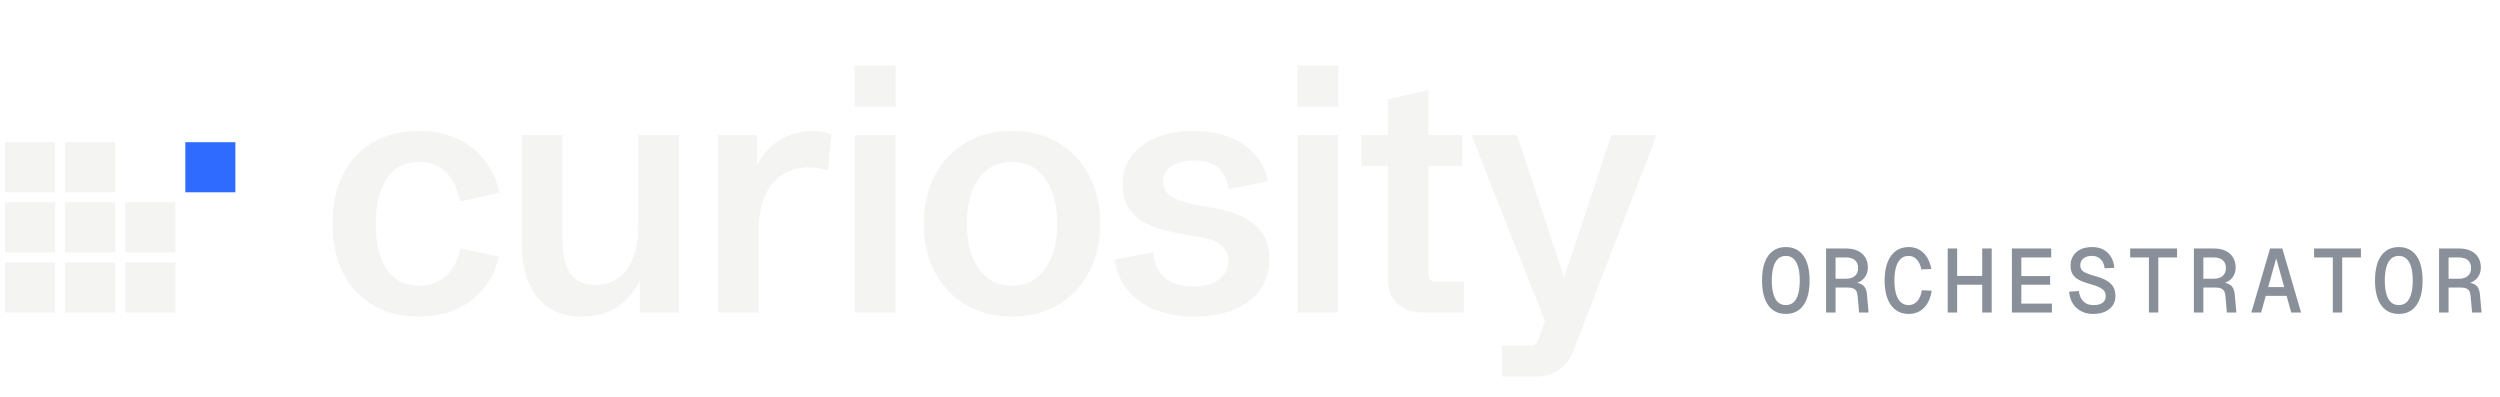
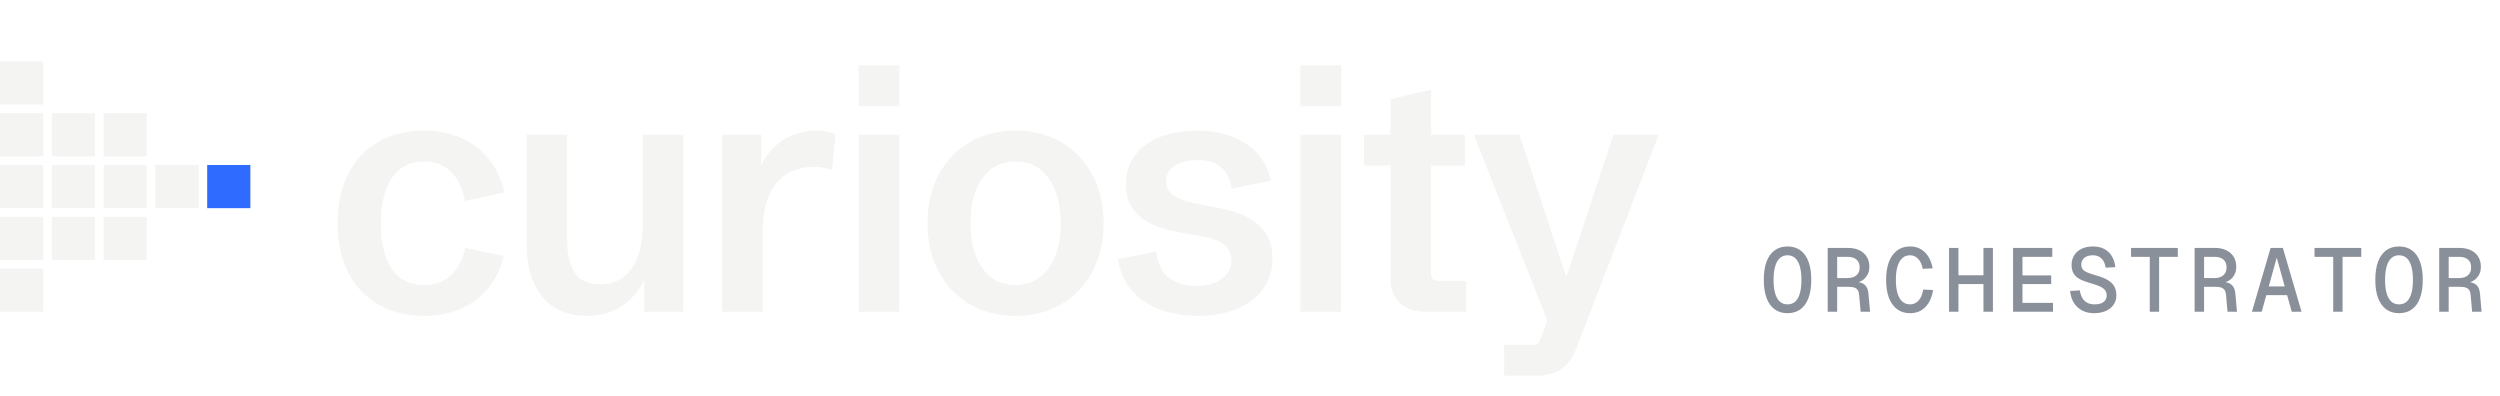
- <svg xmlns="http://www.w3.org/2000/svg" viewBox="0 0 416 66">
-   <g transform="translate(0 12.83) scale(.4167) translate(-24 0)">
+ <svg xmlns="http://www.w3.org/2000/svg" viewBox="0 0 417 66">
+   <g transform="translate(-9.36 0.88) scale(0.36)">
    <g>
      <rect x="26" y="26" width="20" height="20" fill="#F4F4F2" />
-       <rect x="50" y="26" width="20" height="20" fill="#F4F4F2" />
      <rect x="26" y="50" width="20" height="20" fill="#F4F4F2" />
      <rect x="50" y="50" width="20" height="20" fill="#F4F4F2" />
      <rect x="74" y="50" width="20" height="20" fill="#F4F4F2" />
      <rect x="26" y="74" width="20" height="20" fill="#F4F4F2" />
      <rect x="50" y="74" width="20" height="20" fill="#F4F4F2" />
      <rect x="74" y="74" width="20" height="20" fill="#F4F4F2" />
-       <rect x="98" y="26" width="20" height="20" fill="#2F6BFF" />
+       <rect x="98" y="74" width="20" height="20" fill="#F4F4F2" />
+       <rect x="122" y="74" width="20" height="20" fill="#2F6BFF" />
+       <rect x="26" y="98" width="20" height="20" fill="#F4F4F2" />
+       <rect x="50" y="98" width="20" height="20" fill="#F4F4F2" />
+       <rect x="74" y="98" width="20" height="20" fill="#F4F4F2" />
+       <rect x="26" y="122" width="20" height="20" fill="#F4F4F2" />
    </g>
  </g>
-   <path d="M69.84 52.68Q65.36 52.68 62.11 50.80Q58.85 48.91 57.09 45.44Q55.32 41.96 55.32 37.23Q55.32 32.48 57.09 29Q58.85 25.53 62.11 23.66Q65.36 21.79 69.82 21.79Q73.07 21.79 75.80 22.96Q78.54 24.14 80.45 26.43Q82.37 28.73 83.13 32.07L76.57 33.54Q75.91 30.29 74.18 28.61Q72.44 26.93 69.79 26.93Q66.18 26.93 64.35 29.71Q62.52 32.50 62.52 37.29Q62.52 42.07 64.33 44.81Q66.15 47.54 69.79 47.54Q72.39 47.54 74.14 45.98Q75.89 44.43 76.63 41.34L83.02 42.70Q82.42 45.22 81.16 47.09Q79.91 48.96 78.14 50.21Q76.38 51.45 74.27 52.07Q72.17 52.68 69.84 52.68M96.82 52.68Q93.54 52.68 91.31 51.19Q89.08 49.70 87.96 47Q86.84 44.29 86.84 40.71L86.84 22.47L93.59 22.47L93.59 39.97Q93.59 43.55 94.88 45.49Q96.16 47.43 99.14 47.43Q101.11 47.43 102.70 46.41Q104.28 45.38 105.24 43.17Q106.20 40.95 106.20 37.37L106.20 22.47L112.98 22.47L112.98 52L106.47 52L106.47 45.05L106.66 46.29Q105.41 49.18 102.90 50.93Q100.40 52.68 96.82 52.68M126.23 52L119.48 52L119.48 22.47L125.96 22.47L125.96 28.98L125.71 28.16Q127.08 24.96 129.65 23.37Q132.22 21.79 135.12 21.79Q135.94 21.79 136.77 21.92Q137.60 22.06 138.37 22.39L137.77 28.32Q136.10 27.83 134.51 27.83Q133.34 27.83 131.90 28.25Q130.47 28.68 129.18 29.82Q127.90 30.97 127.06 33.12Q126.23 35.27 126.23 38.68M149 52L142.24 52L142.24 22.47L149 22.47M168.40 52.68Q164.05 52.68 160.73 50.73Q157.40 48.77 155.56 45.29Q153.71 41.80 153.71 37.23Q153.71 32.67 155.56 29.18Q157.40 25.70 160.73 23.74Q164.05 21.79 168.40 21.79Q172.74 21.79 176.05 23.74Q179.36 25.70 181.22 29.18Q183.08 32.67 183.08 37.23Q183.08 41.80 181.22 45.29Q179.36 48.77 176.04 50.73Q172.72 52.68 168.40 52.68M168.40 47.54Q171.87 47.54 173.89 44.77Q175.92 41.99 175.92 37.23Q175.92 32.45 173.89 29.69Q171.87 26.93 168.40 26.93Q164.90 26.93 162.89 29.69Q160.88 32.45 160.88 37.23Q160.88 41.99 162.89 44.77Q164.90 47.54 168.40 47.54M198.76 52.68Q195.48 52.68 192.65 51.69Q189.82 50.69 187.92 48.60Q186.02 46.50 185.45 43.22L191.87 41.96Q192.15 44.84 193.88 46.26Q195.62 47.68 198.52 47.68Q201.39 47.68 202.91 46.42Q204.42 45.16 204.42 43.41Q204.42 41.88 203.29 40.87Q202.15 39.86 199.67 39.45L196.63 38.93Q195.10 38.66 193.40 38.21Q191.71 37.75 190.21 36.89Q188.70 36.03 187.76 34.54Q186.81 33.05 186.81 30.75Q186.81 27.83 188.37 25.83Q189.93 23.84 192.60 22.81Q195.26 21.79 198.60 21.79Q201.85 21.79 204.44 22.76Q207.02 23.73 208.73 25.59Q210.44 27.45 210.96 30.15L204.45 31.46Q204.26 30.15 203.66 29.07Q203.06 27.99 201.87 27.35Q200.68 26.71 198.74 26.71Q196.47 26.71 194.99 27.62Q193.51 28.54 193.51 30.23Q193.51 31.36 194.18 32.08Q194.85 32.80 196.08 33.27Q197.31 33.73 198.98 34.06L202.26 34.69Q204.59 35.07 206.64 36.02Q208.69 36.96 209.96 38.66Q211.23 40.35 211.23 43.11Q211.23 46.18 209.62 48.32Q208.01 50.47 205.19 51.58Q202.37 52.68 198.76 52.68M222.68 52L215.92 52L215.92 22.47L222.68 22.47M243.58 52L236.80 52Q234.12 52 232.54 50.56Q230.95 49.13 230.95 46.61L230.95 27.61L226.52 27.61L226.52 22.47L230.95 22.47L230.95 16.54L237.70 14.95L237.70 22.47L243.34 22.47L243.34 27.61L237.70 27.61L237.70 45.33Q237.70 46.26 237.96 46.56Q238.22 46.86 239.07 46.86L243.58 46.86M255.38 62.66L249.89 62.66L249.89 57.52L254.67 57.52Q255.22 57.52 255.51 57.25Q255.79 56.98 256.04 56.32L257.79 51.43L257.33 54.05L244.83 22.47L252.43 22.47L260.74 47.63L259.84 47.46L268.13 22.47L275.67 22.47L261.81 58.40Q260.93 60.64 259.24 61.65Q257.54 62.66 255.38 62.66" fill="#F4F4F2" />
-   <rect x="142.2" y="10.9" width="6.83" height="6.83" fill="#F4F4F2" />
-   <rect x="215.88" y="10.9" width="6.83" height="6.83" fill="#F4F4F2" />
-   <path d="M297.16 52.24Q295.88 52.24 295.01 51.59Q294.13 50.95 293.66 49.70Q293.20 48.46 293.20 46.69Q293.20 44.89 293.66 43.64Q294.13 42.40 295.01 41.76Q295.88 41.11 297.16 41.11Q298.43 41.11 299.32 41.76Q300.20 42.40 300.66 43.64Q301.12 44.89 301.12 46.69Q301.12 48.46 300.66 49.70Q300.20 50.95 299.32 51.59Q298.43 52.24 297.16 52.24M297.16 50.77Q297.91 50.77 298.43 50.32Q298.94 49.87 299.21 48.95Q299.48 48.04 299.48 46.69Q299.48 45.34 299.21 44.42Q298.94 43.50 298.43 43.04Q297.91 42.58 297.16 42.58Q296.41 42.58 295.89 43.04Q295.37 43.50 295.10 44.42Q294.83 45.34 294.83 46.69Q294.83 48.04 295.10 48.95Q295.37 49.87 295.89 50.32Q296.41 50.77 297.16 50.77M305.44 52L303.86 52L303.86 41.35L307.18 41.35Q308.87 41.35 309.84 42.20Q310.81 43.06 310.81 44.53Q310.81 45.30 310.47 45.88Q310.13 46.47 309.59 46.80Q309.04 47.13 308.42 47.17L308.36 46.99Q309.47 47.03 310.02 47.49Q310.57 47.95 310.66 48.97L310.93 52L309.35 52L309.11 49.27Q309.07 48.74 308.89 48.43Q308.71 48.12 308.33 47.98Q307.96 47.84 307.30 47.84L305.44 47.84L305.44 52M305.44 42.84L305.44 46.38L307.15 46.38Q308.14 46.38 308.66 45.91Q309.19 45.45 309.19 44.61Q309.19 43.75 308.66 43.29Q308.14 42.84 307.15 42.84M317.60 52.24Q316.31 52.24 315.42 51.56Q314.53 50.89 314.06 49.65Q313.60 48.40 313.60 46.69Q313.60 44.97 314.06 43.72Q314.53 42.48 315.42 41.79Q316.31 41.11 317.60 41.11Q319.06 41.11 320.06 42.07Q321.05 43.03 321.37 44.76L319.72 44.84Q319.49 43.73 318.93 43.16Q318.37 42.58 317.60 42.58Q316.82 42.58 316.30 43.06Q315.77 43.54 315.50 44.45Q315.23 45.37 315.23 46.69Q315.23 47.99 315.50 48.90Q315.77 49.81 316.30 50.29Q316.82 50.77 317.60 50.77Q318.43 50.77 319.01 50.14Q319.60 49.51 319.79 48.30L321.43 48.37Q321.16 50.20 320.15 51.22Q319.15 52.24 317.60 52.24M325.67 52L324.10 52L324.10 41.35L325.67 41.35L325.67 46.48L324.97 45.91L330.55 45.91L329.84 46.48L329.84 41.35L331.42 41.35L331.42 52L329.84 52L329.84 46.81L330.55 47.38L324.97 47.38L325.67 46.81M341.44 52L334.78 52L334.78 41.35L341.32 41.35L341.32 42.84L336.35 42.84L336.35 45.94L341.14 45.94L341.14 47.38L336.35 47.38L336.35 50.52L341.44 50.52M348.29 52.24Q347.14 52.24 346.28 51.77Q345.41 51.31 344.90 50.48Q344.39 49.65 344.30 48.53L345.92 48.43Q346.03 49.20 346.34 49.72Q346.66 50.24 347.17 50.51Q347.68 50.77 348.35 50.77Q349.01 50.77 349.46 50.60Q349.91 50.42 350.15 50.09Q350.39 49.77 350.39 49.28Q350.39 48.80 350.17 48.46Q349.94 48.12 349.36 47.82Q348.77 47.53 347.65 47.22Q346.55 46.91 345.86 46.53Q345.17 46.15 344.86 45.59Q344.54 45.02 344.54 44.20Q344.54 43.28 344.97 42.59Q345.40 41.89 346.20 41.50Q347 41.11 348.13 41.11Q349.24 41.11 350.03 41.55Q350.81 41.98 351.27 42.75Q351.73 43.52 351.83 44.56L350.21 44.65Q350.14 44.03 349.88 43.57Q349.61 43.11 349.16 42.84Q348.71 42.58 348.08 42.58Q347.20 42.58 346.68 43Q346.16 43.42 346.16 44.13Q346.16 44.58 346.37 44.88Q346.58 45.19 347.11 45.42Q347.63 45.66 348.58 45.92Q349.85 46.27 350.60 46.73Q351.35 47.19 351.68 47.80Q352.01 48.41 352.01 49.28Q352.01 50.16 351.55 50.83Q351.08 51.51 350.25 51.87Q349.42 52.24 348.29 52.24M359.14 52L357.58 52L357.58 42.84L354.46 42.84L354.46 41.35L362.26 41.35L362.26 42.84L359.14 42.84M366.64 52L365.06 52L365.06 41.35L368.38 41.35Q370.07 41.35 371.04 42.20Q372.01 43.06 372.01 44.53Q372.01 45.30 371.67 45.88Q371.33 46.47 370.79 46.80Q370.24 47.13 369.62 47.17L369.56 46.99Q370.67 47.03 371.22 47.49Q371.77 47.95 371.86 48.97L372.13 52L370.55 52L370.31 49.27Q370.27 48.74 370.09 48.43Q369.91 48.12 369.53 47.98Q369.16 47.84 368.50 47.84L366.64 47.84L366.64 52M366.64 42.84L366.64 46.38L368.35 46.38Q369.34 46.38 369.86 45.91Q370.39 45.45 370.39 44.61Q370.39 43.75 369.86 43.29Q369.34 42.84 368.35 42.84M376.25 52L374.62 52L377.74 41.35L379.78 41.35L382.90 52L381.26 52L378.76 42.98L376.25 52M381.16 49.23L376.36 49.23L376.84 47.77L380.68 47.77M389.74 52L388.18 52L388.18 42.84L385.06 42.84L385.06 41.35L392.86 41.35L392.86 42.84L389.74 42.84M399.16 52.24Q397.88 52.24 397.01 51.59Q396.13 50.95 395.66 49.70Q395.20 48.46 395.20 46.69Q395.20 44.89 395.66 43.64Q396.13 42.40 397.01 41.76Q397.88 41.11 399.16 41.11Q400.43 41.11 401.32 41.76Q402.20 42.40 402.66 43.64Q403.12 44.89 403.12 46.69Q403.12 48.46 402.66 49.70Q402.20 50.95 401.32 51.59Q400.43 52.24 399.16 52.24M399.16 50.77Q399.91 50.77 400.43 50.32Q400.94 49.87 401.21 48.95Q401.48 48.04 401.48 46.69Q401.48 45.34 401.21 44.42Q400.94 43.50 400.43 43.04Q399.91 42.58 399.16 42.58Q398.41 42.58 397.89 43.04Q397.37 43.50 397.10 44.42Q396.83 45.34 396.83 46.69Q396.83 48.04 397.10 48.95Q397.37 49.87 397.89 50.32Q398.41 50.77 399.16 50.77M407.44 52L405.86 52L405.86 41.35L409.18 41.35Q410.87 41.35 411.84 42.20Q412.81 43.06 412.81 44.53Q412.81 45.30 412.47 45.88Q412.13 46.47 411.59 46.80Q411.04 47.13 410.42 47.17L410.36 46.99Q411.47 47.03 412.02 47.49Q412.57 47.95 412.66 48.97L412.93 52L411.35 52L411.11 49.27Q411.07 48.74 410.89 48.43Q410.71 48.12 410.33 47.98Q409.96 47.84 409.30 47.84L407.44 47.84L407.44 52M407.44 42.84L407.44 46.38L409.15 46.38Q410.14 46.38 410.66 45.91Q411.19 45.45 411.19 44.61Q411.19 43.75 410.66 43.29Q410.14 42.84 409.15 42.84" fill="#8A9099" />
+   <path d="M70.84 52.68Q66.36 52.68 63.11 50.80Q59.85 48.91 58.09 45.44Q56.32 41.96 56.32 37.23Q56.32 32.48 58.09 29Q59.85 25.53 63.11 23.66Q66.36 21.79 70.82 21.79Q74.07 21.79 76.80 22.96Q79.54 24.14 81.45 26.43Q83.37 28.73 84.13 32.07L77.57 33.54Q76.91 30.29 75.18 28.61Q73.44 26.93 70.79 26.93Q67.18 26.93 65.35 29.71Q63.52 32.50 63.52 37.29Q63.52 42.07 65.33 44.81Q67.15 47.54 70.79 47.54Q73.39 47.54 75.14 45.98Q76.89 44.43 77.63 41.34L84.02 42.70Q83.42 45.22 82.16 47.09Q80.91 48.96 79.14 50.21Q77.38 51.45 75.27 52.07Q73.17 52.68 70.84 52.68M97.82 52.68Q94.54 52.68 92.31 51.19Q90.08 49.70 88.96 47Q87.84 44.29 87.84 40.71L87.84 22.47L94.59 22.47L94.59 39.97Q94.59 43.55 95.88 45.49Q97.16 47.43 100.14 47.43Q102.11 47.43 103.70 46.41Q105.28 45.38 106.24 43.17Q107.20 40.95 107.20 37.37L107.20 22.47L113.98 22.47L113.98 52L107.47 52L107.47 45.05L107.66 46.29Q106.41 49.18 103.90 50.93Q101.40 52.68 97.82 52.68M127.23 52L120.48 52L120.48 22.47L126.96 22.47L126.96 28.98L126.71 28.16Q128.08 24.96 130.65 23.37Q133.22 21.79 136.12 21.79Q136.94 21.79 137.77 21.92Q138.60 22.06 139.37 22.39L138.77 28.32Q137.10 27.83 135.51 27.83Q134.34 27.83 132.90 28.25Q131.47 28.68 130.18 29.82Q128.90 30.97 128.06 33.12Q127.23 35.27 127.23 38.68M150 52L143.24 52L143.24 22.47L150 22.47M169.40 52.68Q165.05 52.68 161.73 50.73Q158.40 48.77 156.56 45.29Q154.71 41.80 154.71 37.23Q154.71 32.67 156.56 29.18Q158.40 25.70 161.73 23.74Q165.05 21.79 169.40 21.79Q173.74 21.79 177.05 23.74Q180.36 25.70 182.22 29.18Q184.08 32.67 184.08 37.23Q184.08 41.80 182.22 45.29Q180.36 48.77 177.04 50.73Q173.72 52.68 169.40 52.68M169.40 47.54Q172.87 47.54 174.89 44.77Q176.92 41.99 176.92 37.23Q176.92 32.45 174.89 29.69Q172.87 26.93 169.40 26.93Q165.90 26.93 163.89 29.69Q161.88 32.45 161.88 37.23Q161.88 41.99 163.89 44.77Q165.90 47.54 169.40 47.54M199.76 52.68Q196.48 52.68 193.65 51.69Q190.82 50.69 188.92 48.60Q187.02 46.50 186.45 43.22L192.87 41.96Q193.15 44.84 194.88 46.26Q196.62 47.68 199.52 47.68Q202.39 47.68 203.91 46.42Q205.42 45.16 205.42 43.41Q205.42 41.88 204.29 40.87Q203.15 39.86 200.67 39.45L197.63 38.93Q196.10 38.66 194.40 38.21Q192.71 37.75 191.21 36.89Q189.70 36.03 188.76 34.54Q187.81 33.05 187.81 30.75Q187.81 27.83 189.37 25.83Q190.93 23.84 193.60 22.81Q196.26 21.79 199.60 21.79Q202.85 21.79 205.44 22.76Q208.02 23.73 209.73 25.59Q211.44 27.45 211.96 30.15L205.45 31.46Q205.26 30.15 204.66 29.07Q204.06 27.99 202.87 27.35Q201.68 26.71 199.74 26.71Q197.47 26.71 195.99 27.62Q194.51 28.54 194.51 30.23Q194.51 31.36 195.18 32.08Q195.85 32.80 197.08 33.27Q198.31 33.73 199.98 34.06L203.26 34.69Q205.59 35.07 207.64 36.02Q209.69 36.96 210.96 38.66Q212.23 40.35 212.23 43.11Q212.23 46.18 210.62 48.32Q209.01 50.47 206.19 51.58Q203.37 52.68 199.76 52.68M223.68 52L216.92 52L216.92 22.47L223.68 22.47M244.58 52L237.80 52Q235.12 52 233.54 50.56Q231.95 49.13 231.95 46.61L231.95 27.61L227.52 27.61L227.52 22.47L231.95 22.47L231.95 16.54L238.70 14.95L238.70 22.47L244.34 22.47L244.34 27.61L238.70 27.61L238.70 45.33Q238.70 46.26 238.96 46.56Q239.22 46.86 240.07 46.86L244.58 46.86M256.38 62.66L250.89 62.66L250.89 57.52L255.67 57.52Q256.22 57.52 256.51 57.25Q256.79 56.98 257.04 56.32L258.79 51.43L258.33 54.05L245.83 22.47L253.43 22.47L261.74 47.63L260.84 47.46L269.13 22.47L276.67 22.47L262.81 58.40Q261.93 60.64 260.24 61.65Q258.54 62.66 256.38 62.66" fill="#F4F4F2" />
+   <rect x="143.2" y="10.9" width="6.83" height="6.83" fill="#F4F4F2" />
+   <rect x="216.88" y="10.9" width="6.83" height="6.83" fill="#F4F4F2" />
+   <path d="M298.16 52.24Q296.88 52.24 296.01 51.59Q295.13 50.95 294.66 49.70Q294.20 48.46 294.20 46.69Q294.20 44.89 294.66 43.64Q295.13 42.40 296.01 41.76Q296.88 41.11 298.16 41.11Q299.43 41.11 300.32 41.76Q301.20 42.40 301.66 43.64Q302.12 44.89 302.12 46.69Q302.12 48.46 301.66 49.70Q301.20 50.95 300.32 51.59Q299.43 52.24 298.16 52.24M298.16 50.77Q298.91 50.77 299.43 50.32Q299.94 49.87 300.21 48.95Q300.48 48.04 300.48 46.69Q300.48 45.34 300.21 44.42Q299.94 43.50 299.43 43.04Q298.91 42.58 298.16 42.58Q297.41 42.58 296.89 43.04Q296.37 43.50 296.10 44.42Q295.83 45.34 295.83 46.69Q295.83 48.04 296.10 48.95Q296.37 49.87 296.89 50.32Q297.41 50.77 298.16 50.77M306.44 52L304.86 52L304.86 41.35L308.18 41.35Q309.87 41.35 310.84 42.20Q311.81 43.06 311.81 44.53Q311.81 45.30 311.47 45.88Q311.13 46.47 310.59 46.80Q310.04 47.13 309.42 47.17L309.36 46.99Q310.47 47.03 311.02 47.49Q311.57 47.95 311.66 48.97L311.93 52L310.35 52L310.11 49.27Q310.07 48.74 309.89 48.43Q309.71 48.12 309.33 47.98Q308.96 47.84 308.30 47.84L306.44 47.84L306.44 52M306.44 42.84L306.44 46.38L308.15 46.38Q309.14 46.38 309.66 45.91Q310.19 45.45 310.19 44.61Q310.19 43.75 309.66 43.29Q309.14 42.84 308.15 42.84M318.60 52.24Q317.31 52.24 316.42 51.56Q315.53 50.89 315.06 49.65Q314.60 48.40 314.60 46.69Q314.60 44.97 315.06 43.72Q315.53 42.48 316.42 41.79Q317.31 41.11 318.60 41.11Q320.06 41.11 321.06 42.07Q322.05 43.03 322.37 44.76L320.72 44.84Q320.49 43.73 319.93 43.16Q319.37 42.58 318.60 42.58Q317.82 42.58 317.30 43.06Q316.77 43.54 316.50 44.45Q316.23 45.37 316.23 46.69Q316.23 47.99 316.50 48.90Q316.77 49.81 317.30 50.29Q317.82 50.77 318.60 50.77Q319.43 50.77 320.01 50.14Q320.60 49.51 320.79 48.30L322.43 48.37Q322.16 50.20 321.15 51.22Q320.15 52.24 318.60 52.24M326.67 52L325.10 52L325.10 41.35L326.67 41.35L326.67 46.48L325.97 45.91L331.55 45.91L330.84 46.48L330.84 41.35L332.42 41.35L332.42 52L330.84 52L330.84 46.81L331.55 47.38L325.97 47.38L326.67 46.81M342.44 52L335.78 52L335.78 41.35L342.32 41.35L342.32 42.84L337.35 42.84L337.35 45.94L342.14 45.94L342.14 47.38L337.35 47.38L337.35 50.52L342.44 50.52M349.29 52.24Q348.14 52.24 347.28 51.77Q346.41 51.31 345.90 50.48Q345.39 49.65 345.30 48.53L346.92 48.43Q347.03 49.20 347.34 49.72Q347.66 50.24 348.17 50.51Q348.68 50.77 349.35 50.77Q350.01 50.77 350.46 50.60Q350.91 50.42 351.15 50.09Q351.39 49.77 351.39 49.28Q351.39 48.80 351.17 48.46Q350.94 48.12 350.36 47.82Q349.77 47.53 348.65 47.22Q347.55 46.91 346.86 46.53Q346.17 46.15 345.86 45.59Q345.54 45.02 345.54 44.20Q345.54 43.28 345.97 42.59Q346.40 41.89 347.20 41.50Q348 41.11 349.13 41.11Q350.24 41.11 351.03 41.55Q351.81 41.98 352.27 42.75Q352.73 43.52 352.83 44.56L351.21 44.65Q351.14 44.03 350.88 43.57Q350.61 43.11 350.16 42.84Q349.71 42.58 349.08 42.58Q348.20 42.58 347.68 43Q347.16 43.42 347.16 44.13Q347.16 44.58 347.37 44.88Q347.58 45.19 348.11 45.42Q348.63 45.66 349.58 45.92Q350.85 46.27 351.60 46.73Q352.35 47.19 352.68 47.80Q353.01 48.41 353.01 49.28Q353.01 50.16 352.55 50.83Q352.08 51.51 351.25 51.87Q350.42 52.24 349.29 52.24M360.14 52L358.58 52L358.58 42.84L355.46 42.84L355.46 41.35L363.26 41.35L363.26 42.84L360.14 42.84M367.64 52L366.06 52L366.06 41.35L369.38 41.35Q371.07 41.35 372.04 42.20Q373.01 43.06 373.01 44.53Q373.01 45.30 372.67 45.88Q372.33 46.47 371.79 46.80Q371.24 47.13 370.62 47.17L370.56 46.99Q371.67 47.03 372.22 47.49Q372.77 47.95 372.86 48.97L373.13 52L371.55 52L371.31 49.27Q371.27 48.74 371.09 48.43Q370.91 48.12 370.53 47.98Q370.16 47.84 369.50 47.84L367.64 47.84L367.64 52M367.64 42.84L367.64 46.38L369.35 46.38Q370.34 46.38 370.86 45.91Q371.39 45.45 371.39 44.61Q371.39 43.75 370.86 43.29Q370.34 42.84 369.35 42.84M377.25 52L375.62 52L378.74 41.35L380.78 41.35L383.90 52L382.26 52L379.76 42.98L377.25 52M382.16 49.23L377.36 49.23L377.84 47.77L381.68 47.77M390.74 52L389.18 52L389.18 42.84L386.06 42.84L386.06 41.35L393.86 41.35L393.86 42.84L390.74 42.84M400.16 52.24Q398.88 52.24 398.01 51.59Q397.13 50.95 396.66 49.70Q396.20 48.46 396.20 46.69Q396.20 44.89 396.66 43.64Q397.13 42.40 398.01 41.76Q398.88 41.11 400.16 41.11Q401.43 41.11 402.32 41.76Q403.20 42.40 403.66 43.64Q404.12 44.89 404.12 46.69Q404.12 48.46 403.66 49.70Q403.20 50.95 402.32 51.59Q401.43 52.24 400.16 52.24M400.16 50.77Q400.91 50.77 401.43 50.32Q401.94 49.87 402.21 48.95Q402.48 48.04 402.48 46.69Q402.48 45.34 402.21 44.42Q401.94 43.50 401.43 43.04Q400.91 42.58 400.16 42.58Q399.41 42.58 398.89 43.04Q398.37 43.50 398.10 44.42Q397.83 45.34 397.83 46.69Q397.83 48.04 398.10 48.95Q398.37 49.87 398.89 50.32Q399.41 50.77 400.16 50.77M408.44 52L406.86 52L406.86 41.35L410.18 41.35Q411.87 41.35 412.84 42.20Q413.81 43.06 413.81 44.53Q413.81 45.30 413.47 45.88Q413.13 46.47 412.59 46.80Q412.04 47.13 411.42 47.17L411.36 46.99Q412.47 47.03 413.02 47.49Q413.57 47.95 413.66 48.97L413.93 52L412.35 52L412.11 49.27Q412.07 48.74 411.89 48.43Q411.71 48.12 411.33 47.98Q410.96 47.84 410.30 47.84L408.44 47.84L408.44 52M408.44 42.84L408.44 46.38L410.15 46.38Q411.14 46.38 411.66 45.91Q412.19 45.45 412.19 44.61Q412.19 43.75 411.66 43.29Q411.14 42.84 410.15 42.84" fill="#8A9099" />
</svg>
